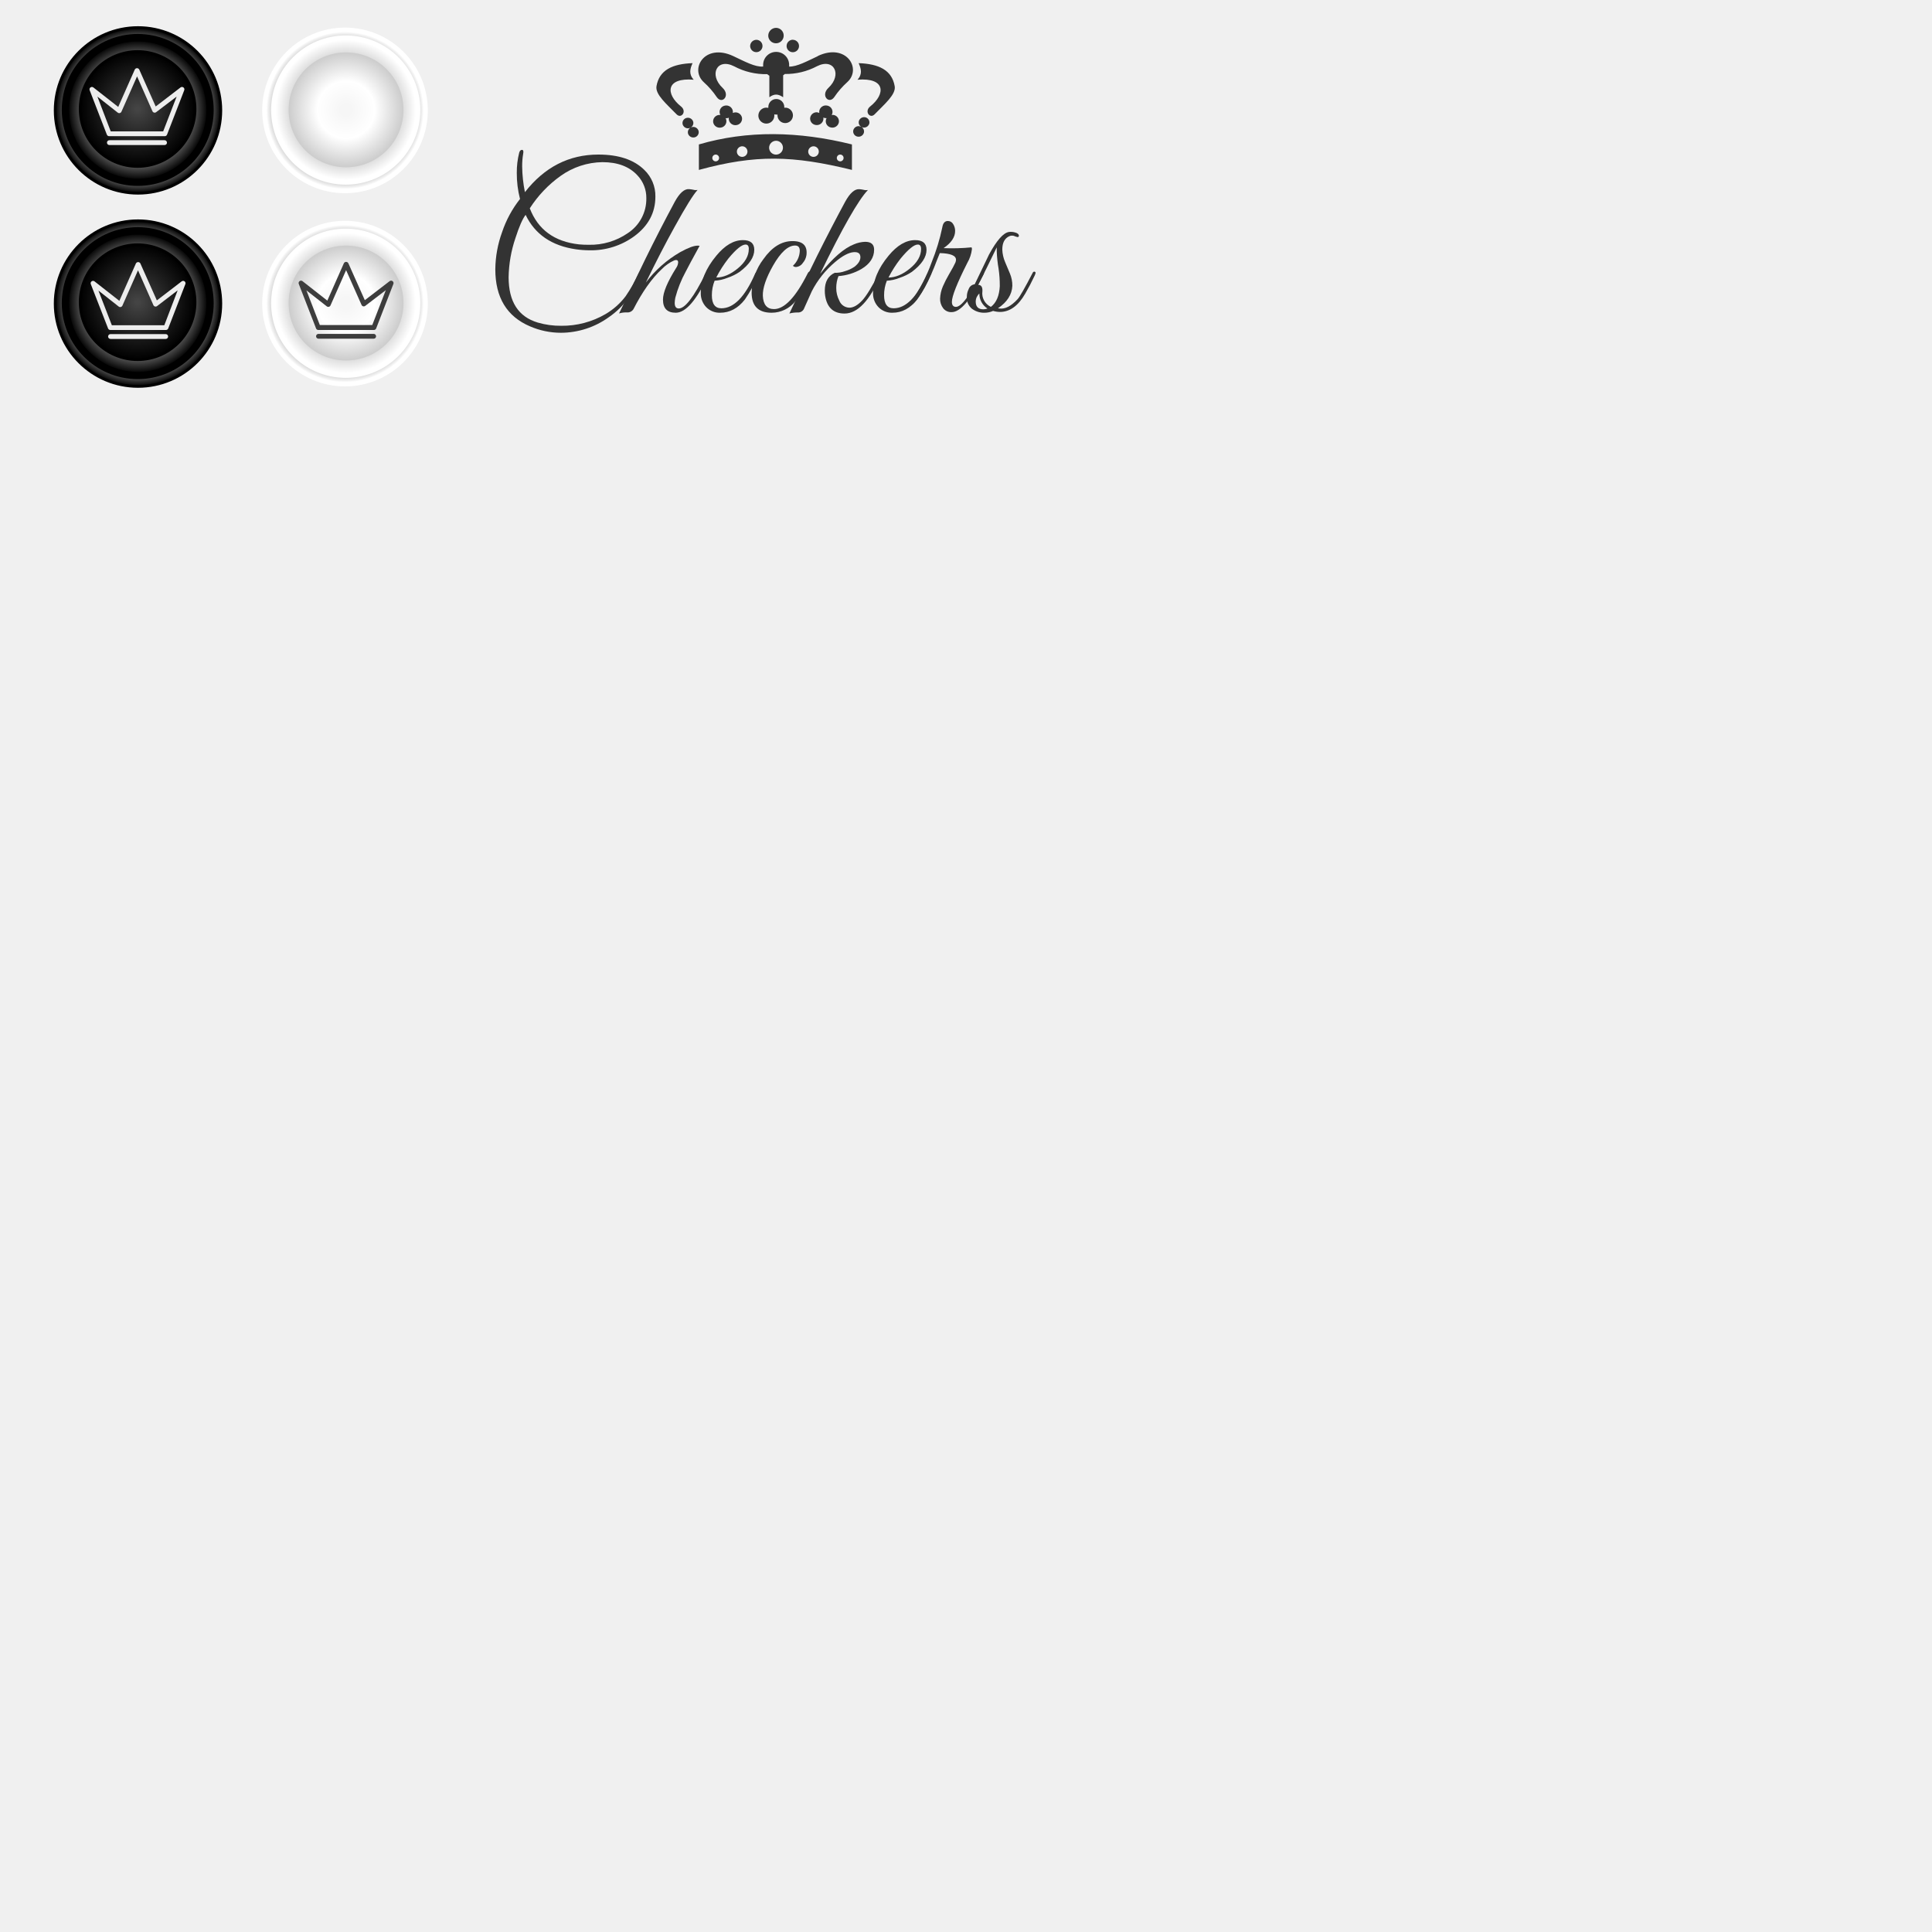
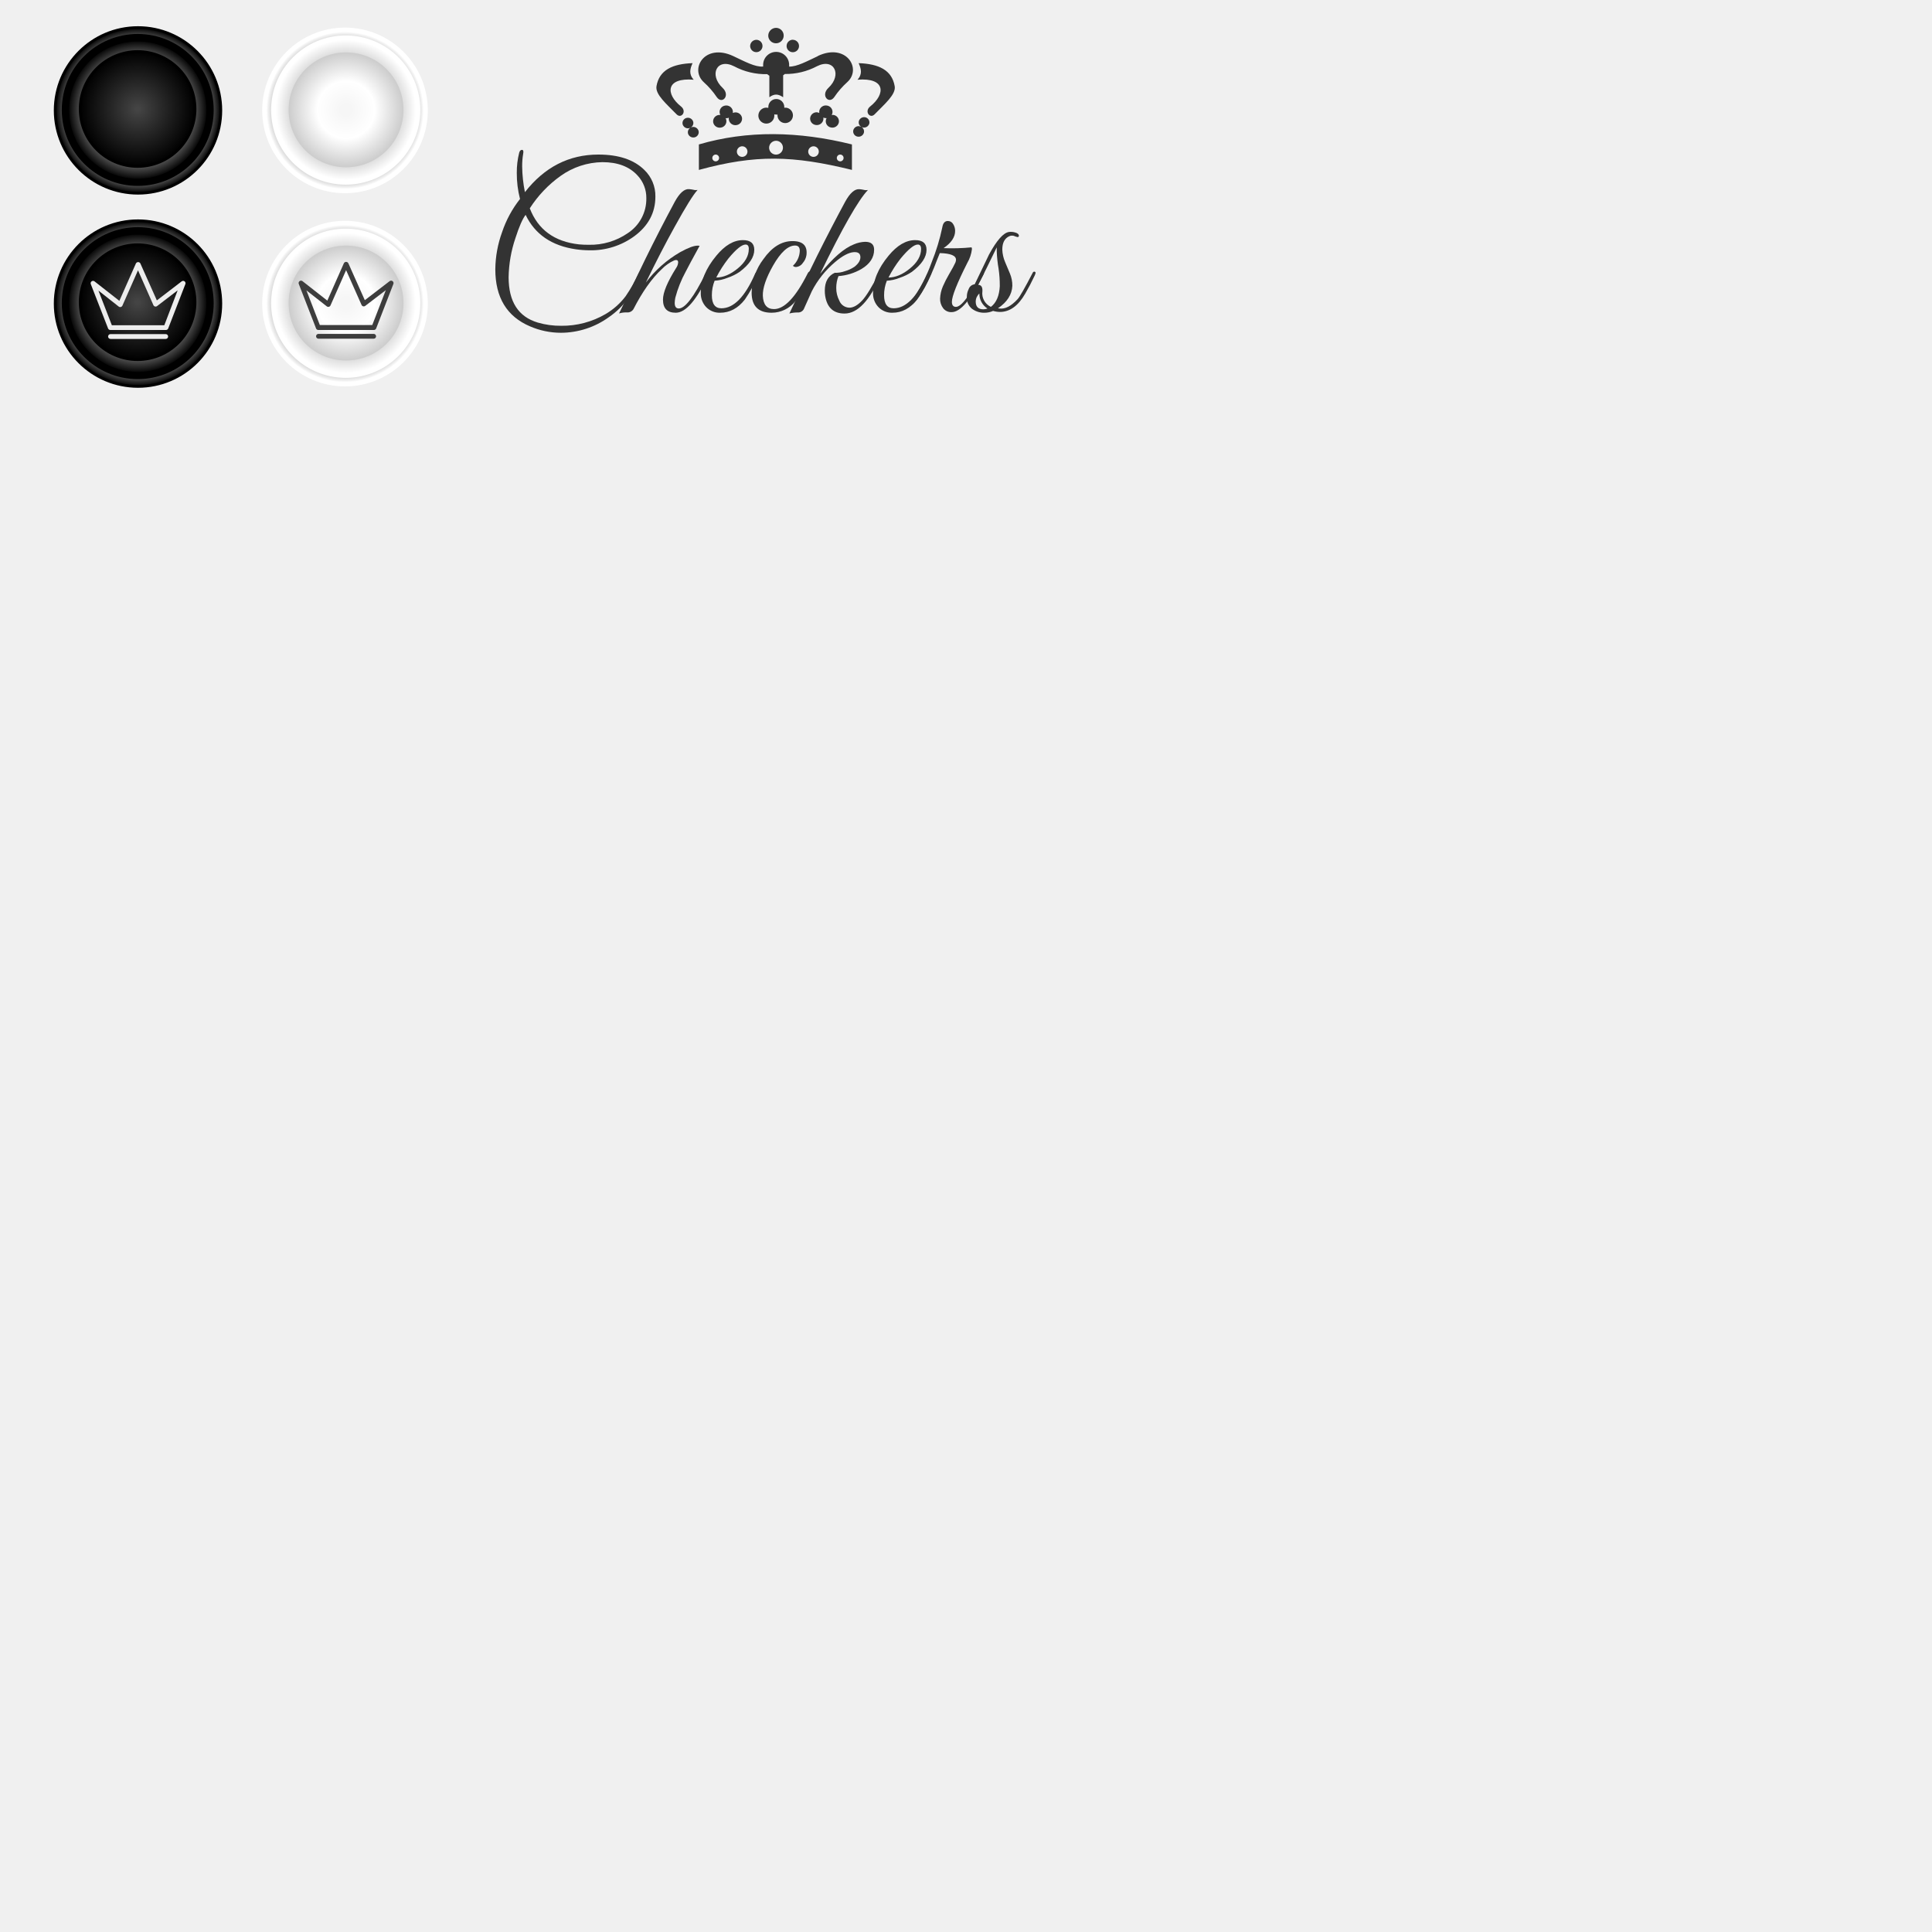
<svg xmlns="http://www.w3.org/2000/svg" xmlns:xlink="http://www.w3.org/1999/xlink" width="700" height="700" viewBox="0 0 700 700">
  <defs>
-     <style>.cls-1,.cls-2,.cls-3,.cls-4,.cls-6,.cls-7,.cls-8{stroke:#000;stroke-miterlimit:10;}.cls-1{fill:url(#Безымянный_градиент_24);}.cls-3{fill:url(#Безымянный_градиент_27);}.cls-4{fill:url(#Безымянный_градиент_31);}.cls-5{fill:#ededed;}.cls-6{fill:url(#Безымянный_градиент_24-2);}.cls-7{fill:url(#Безымянный_градиент_27-2);}.cls-8{fill:url(#Безымянный_градиент_31-2);}.cls-9{fill:url(#Безымянный_градиент_99);}.cls-10{fill:#fff;}.cls-11{fill:url(#Безымянный_градиент_113);}.cls-12{fill:url(#Безымянный_градиент_81);}.cls-13{fill:url(#Безымянный_градиент_99-2);}.cls-14{fill:url(#Безымянный_градиент_113-2);}.cls-15{fill:url(#Безымянный_градиент_81-2);}.cls-16{fill:#3d3d3d;}.cls-17,.cls-18{fill:#333;}.cls-17{fill-rule:evenodd;}</style>
+     <style>.cls-1,.cls-2,.cls-3,.cls-4,.cls-5,.cls-6,.cls-7{stroke:#000;stroke-miterlimit:10;}.cls-1{fill:url(#Безымянный_градиент_24);}.cls-3{fill:url(#Безымянный_градиент_27);}.cls-4{fill:url(#Безымянный_градиент_31);}.cls-5{fill:url(#Безымянный_градиент_24-2);}.cls-6{fill:url(#Безымянный_градиент_27-2);}.cls-7{fill:url(#Безымянный_градиент_31-2);}.cls-8{fill:#ededed;}.cls-9{fill:url(#Безымянный_градиент_99);}.cls-10{fill:#fff;}.cls-11{fill:url(#Безымянный_градиент_113);}.cls-12{fill:url(#Безымянный_градиент_81);}.cls-13{fill:url(#Безымянный_градиент_99-2);}.cls-14{fill:url(#Безымянный_градиент_113-2);}.cls-15{fill:url(#Безымянный_градиент_81-2);}.cls-16{fill:#3d3d3d;}.cls-17,.cls-18{fill:#333;}.cls-17{fill-rule:evenodd;}</style>
    <radialGradient id="Безымянный_градиент_24" cx="50" cy="40" r="30" gradientUnits="userSpaceOnUse">
      <stop offset="0.67" stop-color="#fff" />
      <stop offset="1" />
    </radialGradient>
    <radialGradient id="Безымянный_градиент_27" cx="49.91" cy="39.88" r="25.38" gradientUnits="userSpaceOnUse">
      <stop offset="0.4" stop-color="#fff" />
      <stop offset="1" />
    </radialGradient>
    <radialGradient id="Безымянный_градиент_31" cx="49.86" cy="39.49" r="20.81" gradientUnits="userSpaceOnUse">
      <stop offset="0.03" stop-color="#444" />
      <stop offset="1" />
    </radialGradient>
    <radialGradient id="Безымянный_градиент_24-2" cy="110" r="30" xlink:href="#Безымянный_градиент_24" />
    <radialGradient id="Безымянный_градиент_27-2" cx="49.91" cy="109.88" r="25.38" xlink:href="#Безымянный_градиент_27" />
    <radialGradient id="Безымянный_градиент_31-2" cx="49.86" cy="109.49" r="20.81" xlink:href="#Безымянный_градиент_31" />
    <radialGradient id="Безымянный_градиент_99" cx="125" cy="40" r="30" gradientUnits="userSpaceOnUse">
      <stop offset="0.54" stop-color="#ccc" />
      <stop offset="0.66" stop-color="#ccc" />
      <stop offset="0.81" stop-color="#cecece" />
      <stop offset="0.86" stop-color="#d5d5d5" />
      <stop offset="0.9" stop-color="#e0e0e0" />
      <stop offset="0.93" stop-color="#f1f1f1" />
      <stop offset="0.95" stop-color="#fff" />
      <stop offset="0.97" stop-color="#fff" />
    </radialGradient>
    <radialGradient id="Безымянный_градиент_113" cx="125.31" cy="39.8" r="25.38" gradientUnits="userSpaceOnUse">
      <stop offset="0.29" stop-color="gray" />
      <stop offset="1" stop-color="#fff" />
    </radialGradient>
    <radialGradient id="Безымянный_градиент_81" cx="125.38" cy="39.8" r="20.81" gradientUnits="userSpaceOnUse">
      <stop offset="0.1" stop-color="#f6f6f6" />
      <stop offset="0.5" stop-color="#fff" />
      <stop offset="1" stop-color="#ccc" />
    </radialGradient>
    <radialGradient id="Безымянный_градиент_99-2" cy="110" r="30" xlink:href="#Безымянный_градиент_99" />
    <radialGradient id="Безымянный_градиент_113-2" cx="125.31" cy="109.8" r="25.38" xlink:href="#Безымянный_градиент_113" />
    <radialGradient id="Безымянный_градиент_81-2" cx="125.38" cy="109.8" r="20.81" xlink:href="#Безымянный_градиент_81" />
  </defs>
  <g id="Слой_14" data-name="Слой 14">
    <circle class="cls-1" cx="50" cy="40" r="30" />
    <circle class="cls-2" cx="49.91" cy="39.83" r="27.03" />
    <circle class="cls-3" cx="49.91" cy="39.88" r="25.38" />
    <circle class="cls-4" cx="49.86" cy="39.49" r="20.81" />
  </g>
-   <g id="Слой_10" data-name="Слой 10">
-     <path class="cls-5" d="M66.46,31.68a.87.87,0,0,0-1.05,0l-9,6.9L50.44,25.18a.91.91,0,0,0-1.6,0l-6,13.56-9-7.05a.87.87,0,0,0-1.35,1l6.23,16.09a.87.87,0,0,0,.81.56H59.71a.87.87,0,0,0,.81-.56l6.23-16.09A.87.87,0,0,0,66.46,31.68ZM59.12,47.6h-19L35.29,35l7.34,5.78A.88.88,0,0,0,44,40.47l5.66-12.79,5.58,12.62a.88.88,0,0,0,.58.49.87.87,0,0,0,.75-.15L64,35Zm1.38,4.08a.87.87,0,0,1-.87.87h-20a.87.87,0,0,1,0-1.75h20A.87.87,0,0,1,60.49,51.68Z" />
-   </g>
  <g id="Слой_13" data-name="Слой 13">
-     <circle class="cls-6" cx="50" cy="110" r="30" />
+     <circle class="cls-5" cx="50" cy="110" r="30" />
    <circle class="cls-2" cx="49.91" cy="109.83" r="27.03" />
-     <circle class="cls-7" cx="49.91" cy="109.88" r="25.38" />
-     <circle class="cls-8" cx="49.86" cy="109.49" r="20.81" />
-     <path class="cls-5" d="M66.88,101.94a.87.87,0,0,0-1.05,0l-9,6.9L50.85,95.44a.91.91,0,0,0-1.6,0l-6,13.56-9-7.05a.87.87,0,0,0-1.35,1L39.16,119a.87.87,0,0,0,.81.56H60.13a.87.87,0,0,0,.81-.56l6.23-16.09A.87.87,0,0,0,66.88,101.94Zm-7.35,15.91h-19l-4.86-12.56,7.34,5.78a.88.88,0,0,0,1.34-.33L50,97.94l5.58,12.62a.88.88,0,0,0,.58.49.87.87,0,0,0,.75-.15l7.46-5.7Zm1.38,4.08a.87.87,0,0,1-.87.87h-20a.87.87,0,0,1,0-1.75H60A.87.87,0,0,1,60.91,121.93Z" />
+     <circle class="cls-6" cx="49.91" cy="109.88" r="25.38" />
+     <circle class="cls-7" cx="49.86" cy="109.49" r="20.81" />
+     <path class="cls-8" d="M66.88,101.94a.87.87,0,0,0-1.05,0l-9,6.9L50.85,95.44a.91.91,0,0,0-1.6,0l-6,13.56-9-7.05a.87.87,0,0,0-1.35,1L39.16,119a.87.87,0,0,0,.81.56H60.13a.87.87,0,0,0,.81-.56l6.23-16.09A.87.87,0,0,0,66.88,101.94Zm-7.35,15.91h-19l-4.86-12.56,7.34,5.78a.88.88,0,0,0,1.34-.33L50,97.94l5.58,12.62a.88.88,0,0,0,.58.49.87.87,0,0,0,.75-.15l7.46-5.7Zm1.38,4.08a.87.87,0,0,1-.87.87h-20a.87.87,0,0,1,0-1.75H60A.87.87,0,0,1,60.91,121.93Z" />
  </g>
  <g id="Слой_6" data-name="Слой 6">
    <circle class="cls-9" cx="125" cy="40" r="30" />
  </g>
  <g id="Слой_7" data-name="Слой 7">
    <circle class="cls-10" cx="125.26" cy="39.87" r="27.03" />
  </g>
  <g id="Слой_8" data-name="Слой 8">
    <circle class="cls-11" cx="125.31" cy="39.8" r="25.38" />
  </g>
  <g id="Слой_9" data-name="Слой 9">
    <circle class="cls-12" cx="125.38" cy="39.8" r="20.81" />
  </g>
  <g id="Слой_12" data-name="Слой 12">
    <circle class="cls-13" cx="125" cy="110" r="30" />
    <circle class="cls-10" cx="125.26" cy="109.87" r="27.03" />
    <circle class="cls-14" cx="125.31" cy="109.8" r="25.38" />
    <circle class="cls-15" cx="125.38" cy="109.8" r="20.81" />
    <path class="cls-16" d="M142.23,101.86a.87.87,0,0,0-1.05,0l-9,6.9L126.2,95.36a.91.91,0,0,0-1.6,0l-6,13.56-9-7.05a.87.87,0,0,0-1.35,1L114.51,119a.87.87,0,0,0,.81.56h20.16a.87.87,0,0,0,.81-.56l6.23-16.09A.87.87,0,0,0,142.23,101.86Zm-7.35,15.91h-19l-4.86-12.56L118.4,111a.88.88,0,0,0,1.34-.33l5.66-12.79L131,110.49a.88.88,0,0,0,.58.49.87.87,0,0,0,.75-.15l7.46-5.7Zm1.38,4.08a.87.87,0,0,1-.87.87h-20a.87.87,0,0,1,0-1.75h20A.87.87,0,0,1,136.26,121.86Z" />
  </g>
  <g id="Слой_16" data-name="Слой 16">
    <path class="cls-17" d="M253.22,52.33c17.51-5.13,36.05-4.82,55.45,0v9.23c-21.4-5.27-34.92-5.6-55.45,0V52.33ZM304.46,56a1.23,1.23,0,1,1-1.27,1.23A1.25,1.25,0,0,1,304.46,56Zm-45.11,0a1.23,1.23,0,1,1-1.27,1.23A1.25,1.25,0,0,1,259.35,56Zm9.63-3a1.92,1.92,0,1,1-2,1.92,1.95,1.95,0,0,1,2-1.92Zm25.85,0a1.92,1.92,0,1,1-2,1.92,1.95,1.95,0,0,1,2-1.92Zm-13.58-2a2.51,2.51,0,1,1-2.59,2.51A2.55,2.55,0,0,1,281.25,51Zm15.09-30.67c-4.05,1.9-7.6,3.85-10.42,3.8a4.08,4.08,0,0,0,0-.62,4.71,4.71,0,0,0-9.42,0,4.3,4.3,0,0,0,0,.6c-2.88.25-6.57-1.79-10.81-3.78-10.28-4.83-16,4.61-10.68,9.46a29.29,29.29,0,0,1,4.7,5.41c1.94,2.76,5-.6,2.13-3.33-5.12-4.79-2.06-11,4.14-7.85a24.27,24.27,0,0,0,12,2.85,5.11,5.11,0,0,0,.77.56v7.8c1.75-1.25,3.06-1.31,5,0V27.28a4.73,4.73,0,0,0,.62-.47A24.12,24.12,0,0,0,296,24c6.19-3.14,9.26,3.06,4.14,7.85-2.9,2.72.19,6.09,2.13,3.33A29.54,29.54,0,0,1,307,29.74c5.36-4.85-.4-14.29-10.68-9.46Zm27.83,10.94c-1-5.94-5.85-8.13-13.07-8.39.9,2,1.45,4-.42,6,10.22-.84,10.23,5.21,4.62,9.68-2.26,1.79-.11,4.61,1.59,2.86,3.53-3.65,7.78-7.16,7.28-10.17Zm-86.32,0c1-5.94,5.85-8.13,13.08-8.39-.9,2-1.45,4,.42,6-10.23-.84-10.24,5.21-4.62,9.68,2.26,1.79.11,4.61-1.59,2.86-3.53-3.65-7.78-7.16-7.28-10.17Zm73.62,14.51a1.92,1.92,0,0,1,.51.16,1.9,1.9,0,0,1-.84-1.9,2,2,0,0,1,2.28-1.57A1.93,1.93,0,0,1,315,44.63a2,2,0,0,1-2.28,1.57,2,2,0,0,1-.51-.16,1.89,1.89,0,0,1,.83,1.9,2,2,0,0,1-2.28,1.57,1.93,1.93,0,0,1-1.62-2.21,2,2,0,0,1,2.28-1.57Zm-60.6.22a1.91,1.91,0,0,0-.51.16,1.9,1.9,0,0,0,.84-1.9,2,2,0,0,0-2.28-1.57,1.92,1.92,0,0,0-1.62,2.21,2,2,0,0,0,2.27,1.57,2.14,2.14,0,0,0,.51-.15,1.89,1.89,0,0,0-.84,1.9,2,2,0,0,0,2.28,1.57,1.93,1.93,0,0,0,1.62-2.21,2,2,0,0,0-2.28-1.57Zm9.53-4.34a2.33,2.33,0,0,0-2,2.67,2.4,2.4,0,0,0,2.76,1.9,2.33,2.33,0,0,0,2-2.68,2.26,2.26,0,0,0-.26-.73,2.38,2.38,0,0,0,.6,0,2.41,2.41,0,0,0,.58-.17,2.17,2.17,0,0,0,0,.77,2.39,2.39,0,0,0,2.76,1.9,2.33,2.33,0,0,0,2-2.67,2.39,2.39,0,0,0-2.76-1.9,2.62,2.62,0,0,0-.57.17,2.27,2.27,0,0,0,0-.77,2.4,2.4,0,0,0-2.76-1.9,2.33,2.33,0,0,0-2,2.67,2.24,2.24,0,0,0,.26.73,2.65,2.65,0,0,0-.6,0Zm35.87-.92a2.61,2.61,0,0,1,.58.17,2.17,2.17,0,0,1,0-.77,2.39,2.39,0,0,1,2.76-1.9,2.33,2.33,0,0,1,2,2.67,2.21,2.21,0,0,1-.27.73,2.66,2.66,0,0,1,.6,0,2.33,2.33,0,0,1,2,2.67,2.39,2.39,0,0,1-2.76,1.9,2.3,2.3,0,0,1-1.7-3.41,2.44,2.44,0,0,1-1.17-.19,2.24,2.24,0,0,1,0,.77,2.39,2.39,0,0,1-2.76,1.9,2.33,2.33,0,0,1-2-2.67,2.39,2.39,0,0,1,2.76-1.9ZM284.59,39a2.8,2.8,0,1,1-2.89,2.8,2.11,2.11,0,0,1,0-.28,3.19,3.19,0,0,1-.47,0,3,3,0,0,1-.68-.08,2.75,2.75,0,0,1,0,.32A2.89,2.89,0,1,1,277.7,39a2.93,2.93,0,0,1,.68.08c0-.11,0-.21,0-.32a2.89,2.89,0,0,1,5.78,0c0,.09,0,.19,0,.28a3,3,0,0,1,.47,0Zm2.68-24.58A2.25,2.25,0,1,1,285,16.63a2.28,2.28,0,0,1,2.32-2.24Zm-13.17,0a2.24,2.24,0,1,1-2.31,2.24,2.29,2.29,0,0,1,2.31-2.24Zm7.14-4.33a2.8,2.8,0,1,1-2.89,2.8,2.85,2.85,0,0,1,2.89-2.8Z" />
    <path class="cls-18" d="M232.36,99.67a71.82,71.82,0,0,1-4.77,8.43,28.42,28.42,0,0,1-7,6.82,29.74,29.74,0,0,1-17.38,5.65A28.18,28.18,0,0,1,192,118.23q-12.54-5.35-12.54-20.68a40.6,40.6,0,0,1,2.46-13.46,39.86,39.86,0,0,1,6.49-12,37.13,37.13,0,0,1-1.17-9.46,29,29,0,0,1,.88-7.33q.29-1,1-1t.44,1.39a26,26,0,0,0-.37,4.69,50.26,50.26,0,0,0,1,9.24Q200.82,56,216.81,56q11,0,16.65,5.57a13.05,13.05,0,0,1,4,9.68q0,8.73-7.7,14.38a26.51,26.51,0,0,1-16,5.06,36.15,36.15,0,0,1-5.13-.37q-13.13-1.91-18.19-12.47-1.69,2.2-3.67,8.36a46.42,46.42,0,0,0-2.49,14.23q0,13.28,10.56,16.43a29.37,29.37,0,0,0,8.51,1.17,31.2,31.2,0,0,0,16.06-4.25,24.9,24.9,0,0,0,7.26-6.45,58.46,58.46,0,0,0,4.77-8.36q.37-.73.81-.73t.37.59A2.26,2.26,0,0,1,232.36,99.67ZM218.28,58.75a26.65,26.65,0,0,0-15.18,5,42.81,42.81,0,0,0-11.15,11.73q4.47,11.59,17.82,13.06a34.08,34.08,0,0,0,3.59.15,23.88,23.88,0,0,0,14.15-4.25,14.79,14.79,0,0,0,6.67-12.61A11.76,11.76,0,0,0,231,63.59Q226.57,58.75,218.28,58.75Z" />
    <path class="cls-18" d="M256.64,99.66q-6.38,13.65-11.81,13.65-4.62,0-4.62-4.75,0-3.87,4.77-11.47a4,4,0,0,0,.73-2q0-1.24-1.47-.73a14.83,14.83,0,0,0-4.47,3.15q-5.43,5.06-10.27,14.52a2.54,2.54,0,0,1-2.35,1.17,8.37,8.37,0,0,0-2.86.37l9.61-19.88q5-10.19,10.56-20.54,2.64-4.84,5.21-4.62a10.88,10.88,0,0,1,1.54.22,3.39,3.39,0,0,0,1.54.07q-2.34,2.5-8.35,13.43Q239.54,91,234,102.38a41.5,41.5,0,0,1,12.41-11Q250.69,89,252.75,89a3.16,3.16,0,0,1,.73.07q-3.89,7.07-5.06,9.4a42,42,0,0,0-3.74,9.4,10.7,10.7,0,0,0-.22,1.89q0,1.89,1.32,2,3.45.29,9.9-12.77.37-.73.81-.73c.24,0,.37.17.37.51A2.08,2.08,0,0,1,256.64,99.66Z" />
    <path class="cls-18" d="M274.9,99.37a53.91,53.91,0,0,1-5,9.12q-3.74,4.82-9,4.82a6.74,6.74,0,0,1-5-2,7.15,7.15,0,0,1-2-5q-.07-6.8,5.65-13.68Q264.19,87,269.18,87q4.11,0,4.11,3.5,0,4-5.31,8a17.65,17.65,0,0,1-4.38,2.15,14.58,14.58,0,0,1-4.68,1.06,14,14,0,0,0-1,5.25q0,4.74,3.46,4.74,6.7,0,12.15-12.41c.29-.68.69-1,1.18-1,.25,0,.37.15.37.44A2.36,2.36,0,0,1,274.9,99.37Zm-3.59-9.16q0-1.61-1.17-1.61-2.05,0-6.23,5.06a42.26,42.26,0,0,0-4.4,6.89q3.81,0,7.81-3.3T271.3,90.21Z" />
    <path class="cls-18" d="M293.6,99.66a38.29,38.29,0,0,1-5.43,9.49,11,11,0,0,1-8.58,4.16q-7.26,0-7.26-7.29a20.72,20.72,0,0,1,4.25-12.11q4.62-6.56,10.56-6.56,5.65,0,5.06,5.06a5.6,5.6,0,0,1-1.32,2.86,3.26,3.26,0,0,1-2.49,1.47,1.49,1.49,0,0,1-1.1-.44,7.74,7.74,0,0,0,2.49-5.43q0-1.91-1.7-1.91-3.84,0-8,7.29-3.83,6.78-3.69,10.93.22,4.81,4.05,4.81,5.67,0,12.15-12.84.37-.8.88-.8.29,0,.29.51A2.2,2.2,0,0,1,293.6,99.66Z" />
    <path class="cls-18" d="M319.27,99.45q-6.16,14.16-13.28,14.15-5.94,0-7-6.31a11.32,11.32,0,0,1-.15-2q0-4.77,3.59-6.45a9.57,9.57,0,0,0,3.7-.59,11.93,11.93,0,0,0,3.48-1.61q2.13-1.69,2.13-3.45,0-2-2.42-1.83-2.79.22-6.75,3.59a34.28,34.28,0,0,0-8.43,10.56q-.22.44-2.93,6.53a2.36,2.36,0,0,1-2.27,1.17,11.85,11.85,0,0,0-2.93.37q10.19-21.93,20.17-40.41,2.64-4.84,5.21-4.62a9.48,9.48,0,0,1,1.47.22,3.74,3.74,0,0,0,1.61.07q-5.21,5.43-17.31,30.36,6.82-8.58,12.32-10.71a11.23,11.23,0,0,1,4-.88q3.23,0,3.23,2.86,0,4.25-4.6,7a19.57,19.57,0,0,1-8.32,2.57,11.59,11.59,0,0,0-.8,4.25,9.64,9.64,0,0,0,1.1,4.62,4,4,0,0,0,3.65,2.57q2.19,0,4.67-2.64,2.19-2.35,6.13-10,.29-.59.58-.59Q319.78,98.2,319.27,99.45Z" />
    <path class="cls-18" d="M337.31,99.37a53.9,53.9,0,0,1-5,9.12q-3.74,4.82-9,4.82a6.74,6.74,0,0,1-5-2,7.14,7.14,0,0,1-2-5q-.07-6.8,5.65-13.68Q326.6,87,331.59,87q4.11,0,4.11,3.5,0,4-5.31,8a17.67,17.67,0,0,1-4.39,2.15,14.58,14.58,0,0,1-4.68,1.06,14,14,0,0,0-1,5.25q0,4.74,3.46,4.74,6.7,0,12.15-12.41.44-1,1.18-1c.25,0,.37.15.37.44A2.34,2.34,0,0,1,337.31,99.37Zm-3.59-9.16q0-1.61-1.17-1.61-2.05,0-6.23,5.06a42.26,42.26,0,0,0-4.4,6.89q3.81,0,7.81-3.3T333.72,90.21Z" />
    <path class="cls-18" d="M356.23,99.67q-6.68,13.42-11.44,13.42a3.66,3.66,0,0,1-3.08-1.43,5.54,5.54,0,0,1-1.1-3.48,12.56,12.56,0,0,1,1-4.4,40.47,40.47,0,0,1,2.2-4.33q1.76-3,2.35-4.33a3,3,0,0,0,.22-1q0-2.27-5.87-2.42L339.58,94q-4.48,12-8.87,16.21a.7.7,0,0,1-.37.15c-.2,0-.32-.12-.37-.37a1,1,0,0,1,.15-.73,57.75,57.75,0,0,0,7.41-14.16,74.38,74.38,0,0,0,3.89-12.76q.37-2.27,2-2.27a2.17,2.17,0,0,1,1.94,1.14,4.63,4.63,0,0,1,.7,2.46q0,3.37-4.18,6.23A72,72,0,0,0,352,89.62a1.2,1.2,0,0,1,.15.66,13,13,0,0,1-1.69,5q-5.58,11.07-5.57,14.08,0,1.76,1.39,1.83,3.08.07,9.09-12.25.37-.73.81-.73t.37.59A2.25,2.25,0,0,1,356.23,99.67Z" />
    <path class="cls-18" d="M374.71,100.19q-1.39,3-3.23,6.16-3.81,6.67-9.17,6.67a9.31,9.31,0,0,1-2.49-.37,7.6,7.6,0,0,1-3,.66,7.29,7.29,0,0,1-4.69-1.46,5.11,5.11,0,0,1-1.83-4.24,6.27,6.27,0,0,1,.66-2.85,2.62,2.62,0,0,1,2.2-1.76q2.64-5.41,5.21-10.83,4.18-7.68,7.19-8.12a5.31,5.31,0,0,1,2.13.15q1.47.37,1.47,1.25c0,.29-.17.44-.51.44a6.1,6.1,0,0,1-1.32-.44,2.5,2.5,0,0,0-1.69.15q-2.49,1.17-2.49,4.84a12.7,12.7,0,0,0,1,4.47q.88,2.05,1.76,4.18a11.21,11.21,0,0,1,.88,4.47q-.22,4.77-5.21,8.14l.51.07q3.08.44,6.6-3.37,1.17-1.25,5.5-9.61a.62.62,0,0,1,.51-.37.45.45,0,0,1,.51.51A5.26,5.26,0,0,1,374.71,100.19Zm-16.94,11.59a6.35,6.35,0,0,1-2.93-5.43,4,4,0,0,0-1.32,2.9q0,2.82,2.79,2.82A4,4,0,0,0,357.77,111.78Zm4.47-8.22a41.34,41.34,0,0,0-.44-6.23,47,47,0,0,1-.66-6.23V89.62Q357,98.2,354.4,103.19q1.69.07,1.54,2.35a5.4,5.4,0,0,0,3.08,5.65Q362,108.91,362.25,103.56Z" />
  </g>
</svg>
